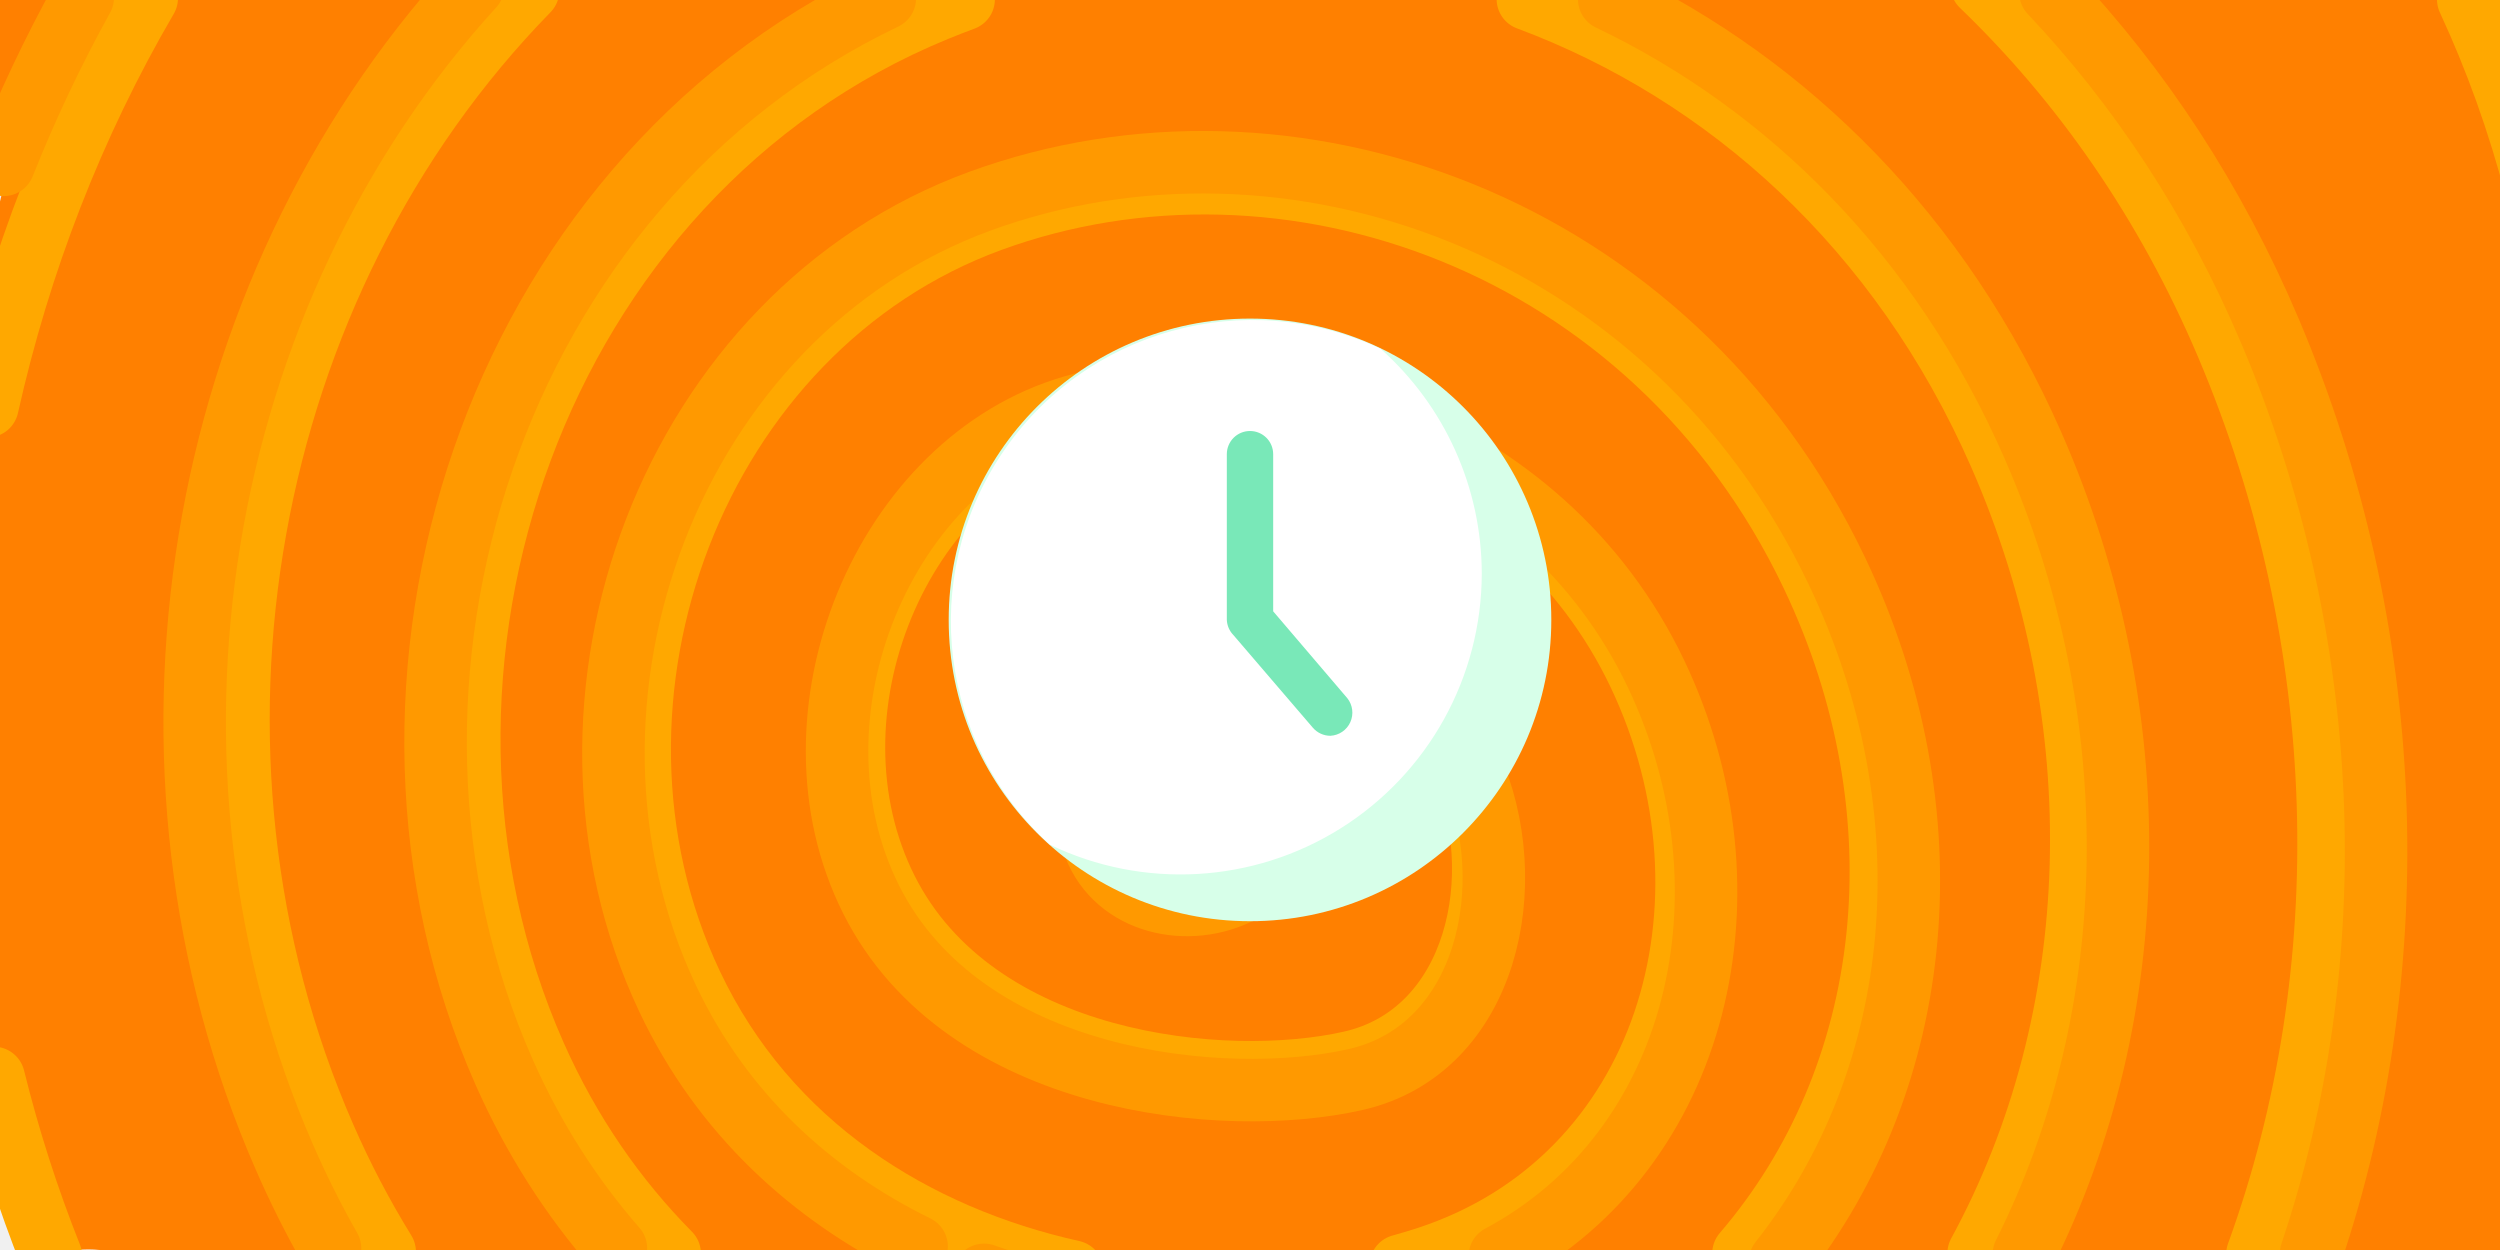
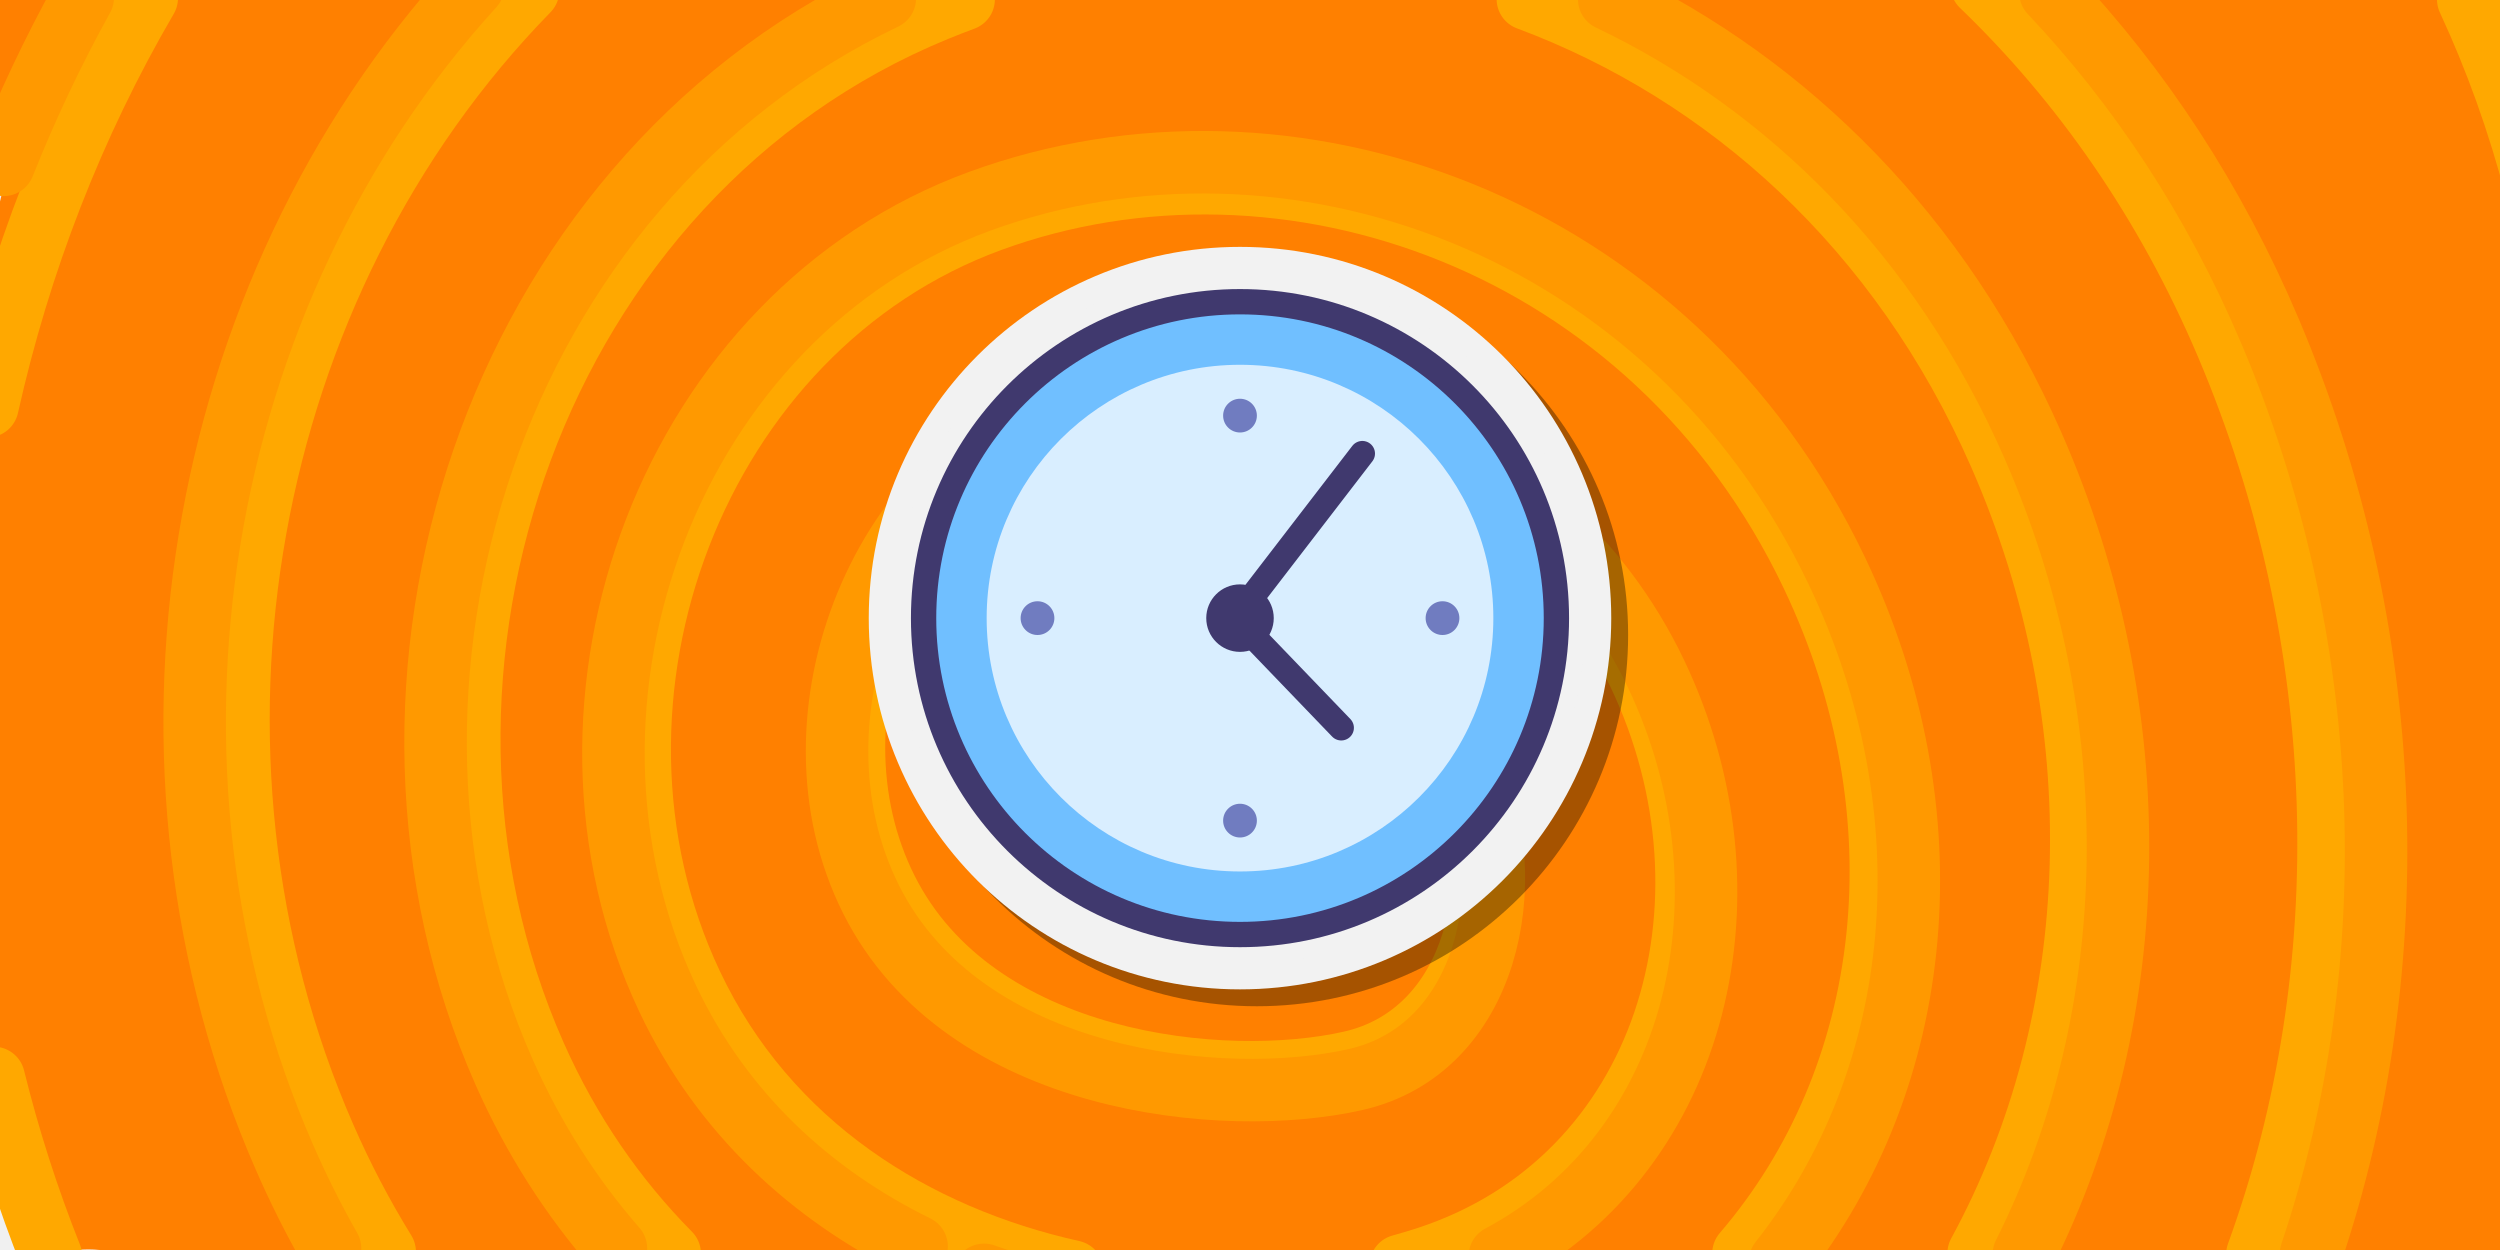
- <svg xmlns="http://www.w3.org/2000/svg" height="300.0pt" stroke-miterlimit="10" style="fill-rule:nonzero;clip-rule:evenodd;stroke-linecap:round;stroke-linejoin:round;" version="1.1" viewBox="0 0 600 300" width="600.0pt" xml:space="preserve">
-   <defs />
-   <clipPath id="ArtboardFrame">
-     <rect height="300" width="600" x="0" y="0" />
+ <svg xmlns="http://www.w3.org/2000/svg" width="800" height="400" viewBox="0 0 800 400">
+   <clipPath id="clipPath1">
+     <path clip-rule="evenodd" d="M 0 0 L 800 0 L 800 400 L 0 400 Z" />
  </clipPath>
-   <g clip-path="url(#ArtboardFrame)" id="无标题">
-     <path d="M0 48.352C0.838 45.083 1.304 41.753 0.692 38.269C0.692 36.249 0.452 34.286 0 32.406L0 0L377.835 0C379.197 0.02 380.595 0.026 382.003 0L588.057 0C588.96 0.048 589.864 0.048 590.767 0L600 0L600 300L225.551 300C223.416 299.423 221.213 299.131 219.001 299.133C216.789 299.131 214.587 299.423 212.452 300L151.68 300C150.227 299.737 148.73 299.6 147.202 299.6C145.673 299.6 144.176 299.737 142.723 300L89.706 300C87.875 299.799 86.028 299.799 84.197 300L83.68 300C82.227 299.737 80.73 299.6 79.202 299.6C77.673 299.6 76.176 299.737 74.723 300L23.956 300C22.125 299.799 20.278 299.799 18.447 300L4.682 300C4.55 295.007 2.919 290.17-5.52358e-15 286.117L0 48.352Z" fill="#ff8000" fill-rule="nonzero" opacity="1" stroke="none" />
-     <path d="M296.998 212.192C284.424 218.097 268.005 213.799 263.657 199.809C259.308 185.819 270.105 150.969 288.151 147.332C306.197 143.694 338.056 154.846 350.457 182.312C362.858 209.779 354.538 248.025 324.193 254.907C293.848 261.789 234.089 255.897 212.798 213.532C191.506 171.167 215.691 112.625 259.352 100.082C303.013 87.538 367.067 106.522 393.305 161.674C419.545 216.826 400.029 282.999 342.597 301.833C340.496 302.522 338.355 303.165 336.179 303.76" fill="none" opacity="1" stroke="#ffa800" stroke-linecap="round" stroke-linejoin="miter" stroke-width="15" />
-     <path d="M257.417 305.178C219.673 296.787 184.223 274.901 165.962 236.225C133.507 167.488 167.048 78.778 237.784 52.934C308.521 27.089 396.597 57.65 434.872 137.976C462.272 195.478 454.824 258.421 418.436 300.812" fill="none" opacity="1" stroke="#ffa800" stroke-linecap="round" stroke-linejoin="miter" stroke-width="15" />
-     <path d="M160.73 300.88C147.679 287.665 136.64 271.825 128.414 253.262C87.438 160.794 128.533 41.85 224.681 2.407C226.862 1.512 229.059 0.656 231.27-0.161M366.688-0.222C414.557 17.615 456.128 54.765 479.938 109.055C507.945 172.916 505.559 244.445 474.875 300.801" fill="none" opacity="1" stroke="#ffa800" stroke-linecap="round" stroke-linejoin="miter" stroke-width="15" />
-     <path d="M92.322 300.428C86.866 291.575 82.042 282.348 77.886 272.816C37.353 180.037 57.936 68.136 126.752-2.299M475.577-3.53C499.715 19.684 519.949 48.557 534.478 82.838C564.514 153.704 566.615 232.701 541.775 301.03M12.229 301.509C6.681 287.569 2.09 273.266-1.51 258.7M-3.012 97.495C4.677 63.1 17.484 29.918 35.215-0.44M592.38-0.138C599 14.127 604.492 29.362 608.712 45.568" fill="none" opacity="1" stroke="#ffa800" stroke-linecap="round" stroke-linejoin="miter" stroke-width="15" />
-     <path d="M296.962 214.504C283.84 220.667 266.704 216.181 262.165 201.58C257.626 186.979 268.895 150.608 287.73 146.811C306.564 143.015 339.814 154.653 352.757 183.319C365.7 211.985 357.016 251.903 325.345 259.085C293.675 266.268 231.306 260.118 209.085 215.903C186.864 171.687 212.105 110.588 257.673 97.497C303.241 84.406 370.092 104.218 397.476 161.779C422.365 214.093 407.81 275.909 359.953 301.499M247.582 309.548C243.736 308.493 239.931 307.297 236.173 305.963" fill="none" opacity="1" stroke="#ff9900" stroke-linecap="round" stroke-linejoin="miter" stroke-width="15" />
-     <path d="M219.984 299.152C194.938 286.852 173.321 267.37 160.204 239.587C126.331 167.847 161.337 75.263 235.163 48.29C308.988 21.317 400.913 53.213 440.859 137.046C468.543 195.148 462.14 258.57 427.244 302.699" fill="none" opacity="1" stroke="#ff9900" stroke-linecap="round" stroke-linejoin="miter" stroke-width="15" />
-     <path d="M147.82 299.607C137.197 287.427 128.105 273.367 121.016 257.368C79.572 163.844 118.57 44.37 212.349-0.392M386.21-0.181C429.137 20.334 465.825 56.544 487.892 106.862C516.146 171.284 514.764 243.181 485.722 301.029" fill="none" opacity="1" stroke="#ff9900" stroke-linecap="round" stroke-linejoin="miter" stroke-width="15" />
-     <path d="M79.202 299.6C75.182 292.522 71.536 285.237 68.281 277.776C27.12 183.561 46.345 70.452 113.57-3.304M492.1-1.803C513.441 20.79 531.442 47.95 544.814 79.5C575.233 151.27 578.199 231.032 554.66 300.856M0.871 39.561C6.346 25.792 12.688 12.384 19.86-0.582" fill="none" opacity="1" stroke="#ff9900" stroke-linecap="round" stroke-linejoin="miter" stroke-width="15" />
-     <g opacity="1">
-       <path d="M227.686 148.776C227.686 188.714 260.062 221.09 300 221.09C339.938 221.09 372.314 188.714 372.314 148.776C372.314 108.838 339.938 76.462 300 76.462C260.062 76.462 227.686 108.838 227.686 148.776Z" fill="#d7ffe9" fill-rule="nonzero" opacity="1" stroke="none" />
-       <path d="M355.627 137.651C355.591 117.021 346.746 97.388 331.318 83.693C298.906 68.441 260.213 79.216 240.35 109.025C220.487 138.834 225.439 178.693 251.994 202.734C274.386 213.493 300.734 212.004 321.772 198.792C342.81 185.58 355.593 162.493 355.627 137.651Z" fill="#ffffff" fill-rule="nonzero" opacity="1" stroke="none" />
-       <path d="M300.223 109.003L300.223 148.776L319.302 171.193" fill="#ffffff" fill-rule="nonzero" opacity="1" stroke="none" />
-       <path d="M319.302 176.589C317.676 176.589 316.132 175.878 315.075 174.642L295.995 152.392C295.052 151.417 294.498 150.131 294.437 148.776L294.437 109.003C294.437 105.931 296.928 103.44 300 103.44C303.072 103.44 305.563 105.931 305.563 109.003L305.563 146.718L323.363 167.578C324.656 169.208 324.931 171.423 324.076 173.32C323.222 175.217 321.38 176.478 319.302 176.589Z" fill="#79e8b8" fill-rule="nonzero" opacity="1" stroke="none" />
-     </g>
+   <g id="g1" clip-path="url(#clipPath1)">
+     <path id="path1" fill="#ff8000" stroke="none" d="M 0 64.469 C 1.117 60.111 1.739 55.671 0.923 51.025 C 0.923 48.332 0.603 45.715 0 43.208 L 0 0 L 503.78 0 C 505.596 0.027 507.46 0.035 509.337 0 L 784.076 0 C 785.28 0.064 786.485 0.064 787.689 0 L 800 0 L 800 400 L 300.735 400 C 297.888 399.231 294.951 398.841 292.001 398.844 C 289.052 398.841 286.116 399.231 283.269 400 L 202.24 400 C 200.303 399.649 198.307 399.467 196.269 399.467 C 194.231 399.467 192.235 399.649 190.297 400 L 119.608 400 C 117.167 399.732 114.704 399.732 112.263 400 L 111.573 400 C 109.636 399.649 107.64 399.467 105.603 399.467 C 103.564 399.467 101.568 399.649 99.631 400 L 31.941 400 C 29.5 399.732 27.037 399.732 24.596 400 L 6.243 400 C 6.067 393.343 3.892 386.893 -0 381.489 L 0 64.469 Z" />
+     <path id="path2" fill="none" stroke="#ffa800" stroke-width="20" stroke-linecap="round" d="M 395.997 282.923 C 379.232 290.796 357.34 285.065 351.543 266.412 C 345.744 247.759 360.14 201.292 384.201 196.443 C 408.263 191.592 450.741 206.461 467.276 243.083 C 483.811 279.705 472.717 330.7 432.257 339.876 C 391.797 349.052 312.119 341.196 283.731 284.709 C 255.341 228.223 287.588 150.167 345.803 133.443 C 404.017 116.717 489.423 142.029 524.407 215.565 C 559.393 289.101 533.372 377.332 456.796 402.444 C 453.995 403.363 451.14 404.22 448.239 405.013" />
+     <path id="path3" fill="none" stroke="#ffa800" stroke-width="20" stroke-linecap="round" d="M 343.223 406.904 C 292.897 395.716 245.631 366.535 221.283 314.967 C 178.009 223.317 222.731 105.037 317.045 70.579 C 411.361 36.119 528.796 76.867 579.829 183.968 C 616.363 260.637 606.432 344.561 557.915 401.083" />
+     <path id="path4" fill="none" stroke="#ffa800" stroke-width="20" stroke-linecap="round" d="M 214.307 401.173 C 196.905 383.553 182.187 362.433 171.219 337.683 C 116.584 214.392 171.377 55.8 299.575 3.209 C 302.483 2.016 305.412 0.875 308.36 -0.215 M 488.917 -0.296 C 552.743 23.487 608.171 73.02 639.917 145.407 C 677.26 230.555 674.079 325.927 633.167 401.068" />
+     <path id="path5" fill="none" stroke="#ffa800" stroke-width="20" stroke-linecap="round" d="M 123.096 400.571 C 115.821 388.767 109.389 376.464 103.848 363.755 C 49.804 240.049 77.248 90.848 169.003 -3.065 M 634.103 -4.707 C 666.287 26.245 693.265 64.743 712.637 110.451 C 752.685 204.939 755.487 310.268 722.367 401.373 M 16.305 402.012 C 8.908 383.425 2.787 364.355 -2.013 344.933 M -4.016 129.993 C 6.236 84.133 23.312 39.891 46.953 -0.587 M 789.84 -0.184 C 798.667 18.836 805.989 39.149 811.616 60.757" />
+     <path id="path6" fill="none" stroke="#ff9900" stroke-width="20" stroke-linecap="round" d="M 395.949 286.005 C 378.453 294.223 355.605 288.241 349.553 268.773 C 343.501 249.305 358.527 200.811 383.64 195.748 C 408.752 190.687 453.085 206.204 470.343 244.425 C 487.6 282.647 476.021 335.871 433.793 345.447 C 391.567 355.024 308.408 346.824 278.78 287.871 C 249.152 228.916 282.807 147.451 343.564 129.996 C 404.321 112.541 493.456 138.957 529.968 215.705 C 563.153 285.457 543.747 367.879 479.937 401.999 M 330.109 412.731 C 324.981 411.324 319.908 409.729 314.897 407.951" />
+     <path id="path7" fill="none" stroke="#ff9900" stroke-width="20" stroke-linecap="round" d="M 293.312 398.869 C 259.917 382.469 231.095 356.493 213.605 319.449 C 168.441 223.796 215.116 100.351 313.551 64.387 C 411.984 28.423 534.551 70.951 587.812 182.728 C 624.724 260.197 616.187 344.76 569.659 403.599" />
+     <path id="path8" fill="none" stroke="#ff9900" stroke-width="20" stroke-linecap="round" d="M 197.093 399.476 C 182.929 383.236 170.807 364.489 161.355 343.157 C 106.096 218.459 158.093 59.16 283.132 -0.523 M 514.947 -0.241 C 572.183 27.112 621.1 75.392 650.523 142.483 C 688.195 228.379 686.352 324.241 647.629 401.372" />
+     <path id="path9" fill="none" stroke="#ff9900" stroke-width="20" stroke-linecap="round" d="M 105.603 399.467 C 100.242 390.029 95.382 380.316 91.041 370.368 C 36.16 244.748 61.793 93.936 151.427 -4.405 M 656.133 -2.404 C 684.588 27.72 708.589 63.933 726.419 106 C 766.977 201.693 770.932 308.043 739.547 401.141 M 1.161 52.748 C 8.461 34.389 16.918 16.512 26.48 -0.776" />
+   </g>
+   <g id="icons8-time">
+     <path id="path10" fill="#000000" stroke="none" opacity="0.35" d="M 521 203.2 C 521 268.811 467.811 322 402.2 322 C 336.589 322 283.4 268.811 283.4 203.2 C 283.4 137.589 336.589 84.4 402.2 84.4 C 467.811 84.4 521 137.589 521 203.2 Z" />
+     <path id="path11" fill="#f2f2f2" stroke="none" d="M 515.6 197.8 C 515.6 263.411 462.411 316.6 396.8 316.6 C 331.189 316.6 278 263.411 278 197.8 C 278 132.189 331.189 79 396.8 79 C 462.411 79 515.6 132.189 515.6 197.8 Z" />
+     <path id="path12" fill="#f2f2f2" stroke="none" d="M 396.8 308.5 C 335.761 308.5 286.1 258.839 286.1 197.8 C 286.1 136.761 335.761 87.1 396.8 87.1 C 457.839 87.1 507.5 136.761 507.5 197.8 C 507.5 258.839 457.839 308.5 396.8 308.5 Z" />
+     <path id="path13" fill="#70bfff" stroke="none" d="M 499.47 197.8 C 499.47 254.503 453.503 300.47 396.8 300.47 C 340.097 300.47 294.13 254.503 294.13 197.8 C 294.13 141.097 340.097 95.13 396.8 95.13 C 453.503 95.13 499.47 141.097 499.47 197.8 Z" />
+     <path id="path14" fill="#d9eeff" stroke="none" d="M 477.87 197.8 C 477.87 242.574 441.574 278.87 396.8 278.87 C 352.026 278.87 315.73 242.574 315.73 197.8 C 315.73 153.026 352.026 116.73 396.8 116.73 C 441.574 116.73 477.87 153.026 477.87 197.8 Z" />
+     <path id="path15" fill="none" stroke="#40396e" stroke-width="8.1" d="M 498.05 197.8 C 498.05 253.719 452.719 299.05 396.8 299.05 C 340.881 299.05 295.55 253.719 295.55 197.8 C 295.55 141.881 340.881 96.55 396.8 96.55 C 452.719 96.55 498.05 141.881 498.05 197.8 Z" />
+     <path id="path16" fill="#707cc0" stroke="none" d="M 337.4 197.8 C 337.4 200.782 334.982 203.2 332 203.2 C 329.018 203.2 326.6 200.782 326.6 197.8 C 326.6 194.818 329.018 192.4 332 192.4 C 334.982 192.4 337.4 194.818 337.4 197.8 Z" />
+     <path id="path17" fill="#707cc0" stroke="none" d="M 467 197.8 C 467 200.782 464.582 203.2 461.6 203.2 C 458.618 203.2 456.2 200.782 456.2 197.8 C 456.2 194.818 458.618 192.4 461.6 192.4 C 464.582 192.4 467 194.818 467 197.8 Z" />
+     <path id="path18" fill="#707cc0" stroke="none" d="M 402.2 133 C 402.2 135.982 399.782 138.4 396.8 138.4 C 393.818 138.4 391.4 135.982 391.4 133 C 391.4 130.018 393.818 127.6 396.8 127.6 C 399.782 127.6 402.2 130.018 402.2 133 Z" />
+     <path id="path19" fill="#707cc0" stroke="none" d="M 402.2 262.6 C 402.2 265.582 399.782 268 396.8 268 C 393.818 268 391.4 265.582 391.4 262.6 C 391.4 259.618 393.818 257.2 396.8 257.2 C 399.782 257.2 402.2 259.618 402.2 262.6 Z" />
+     <path id="path20" fill="none" stroke="#40396e" stroke-width="8.1" stroke-linecap="round" stroke-linejoin="round" d="M 435.95 145.15 L 395.45 197.8 L 429.2 232.9" />
+     <path id="path21" fill="#40396e" stroke="none" d="M 407.6 197.8 C 407.6 203.765 402.765 208.6 396.8 208.6 C 390.835 208.6 386 203.765 386 197.8 C 386 191.835 390.835 187 396.8 187 C 402.765 187 407.6 191.835 407.6 197.8 Z" />
  </g>
</svg>
